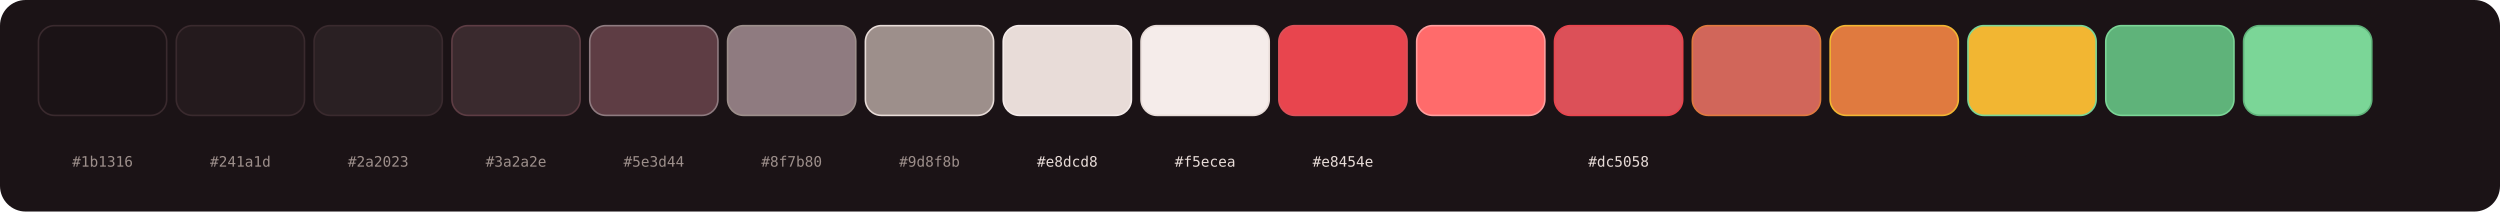
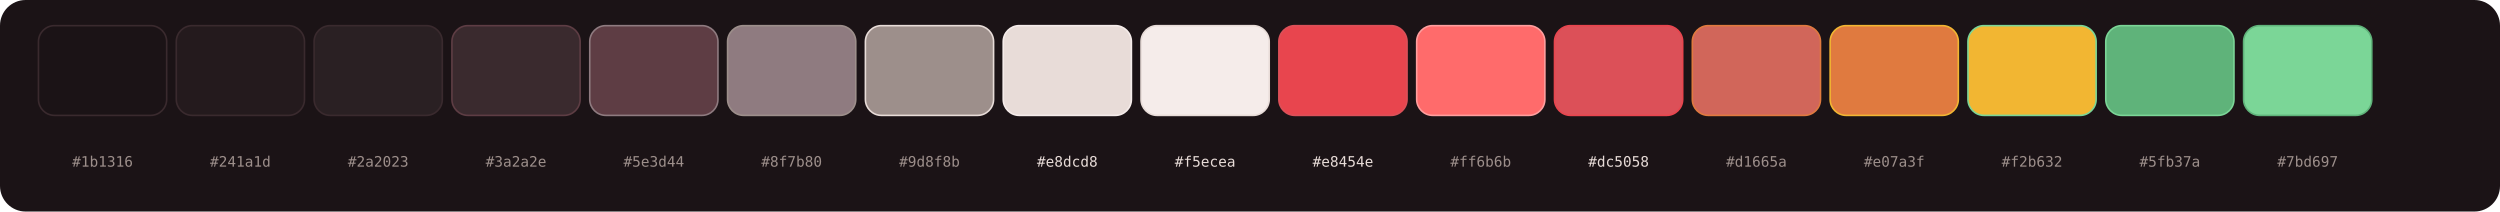
<svg xmlns="http://www.w3.org/2000/svg" width="1560" height="132" viewBox="0 0 1560 132">
  <rect width="1560" height="132" rx="16" fill="#1b1316" />
  <g font-family="ui-monospace, Menlo, Consolas, monospace" font-size="11">
    <g>
      <rect x="24" y="16" width="80" height="56" rx="10" fill="#1b1316" stroke="#3a2a2e" stroke-width="1" />
      <text x="64" y="104" fill="#9d8f8b" text-anchor="middle" font-size="9">#1b1316</text>
    </g>
    <g>
      <rect x="110" y="16" width="80" height="56" rx="10" fill="#241a1d" stroke="#3a2a2e" stroke-width="1" />
      <text x="150" y="104" fill="#9d8f8b" text-anchor="middle" font-size="9">#241a1d</text>
    </g>
    <g>
      <rect x="196" y="16" width="80" height="56" rx="10" fill="#2a2023" stroke="#3a2a2e" stroke-width="1" />
      <text x="236" y="104" fill="#9d8f8b" text-anchor="middle" font-size="9">#2a2023</text>
    </g>
    <g>
      <rect x="282" y="16" width="80" height="56" rx="10" fill="#3a2a2e" stroke="#5e3d44" stroke-width="1" />
      <text x="322" y="104" fill="#9d8f8b" text-anchor="middle" font-size="9">#3a2a2e</text>
    </g>
    <g>
      <rect x="368" y="16" width="80" height="56" rx="10" fill="#5e3d44" stroke="#8f7b80" stroke-width="1" />
      <text x="408" y="104" fill="#9d8f8b" text-anchor="middle" font-size="9">#5e3d44</text>
    </g>
    <g>
      <rect x="454" y="16" width="80" height="56" rx="10" fill="#8f7b80" stroke="#9d8f8b" stroke-width="1" />
      <text x="494" y="104" fill="#9d8f8b" text-anchor="middle" font-size="9">#8f7b80</text>
    </g>
    <g>
      <rect x="540" y="16" width="80" height="56" rx="10" fill="#9d8f8b" stroke="#e8dcd8" stroke-width="1" />
      <text x="580" y="104" fill="#9d8f8b" text-anchor="middle" font-size="9">#9d8f8b</text>
    </g>
    <g>
      <rect x="626" y="16" width="80" height="56" rx="10" fill="#e8dcd8" stroke="#f5ecea" stroke-width="1" />
      <text x="666" y="104" fill="#e8dcd8" text-anchor="middle" font-size="9">#e8dcd8</text>
    </g>
    <g>
      <rect x="712" y="16" width="80" height="56" rx="10" fill="#f5ecea" stroke="#e8dcd8" stroke-width="1" />
      <text x="752" y="104" fill="#e8dcd8" text-anchor="middle" font-size="9">#f5ecea</text>
    </g>
    <g>
      <rect x="798" y="16" width="80" height="56" rx="10" fill="#e8454e" stroke="#dc5058" stroke-width="1" />
      <text x="838" y="104" fill="#e8dcd8" text-anchor="middle" font-size="9">#e8454e</text>
    </g>
    <g>
      <rect x="884" y="16" width="80" height="56" rx="10" fill="#ff6b6b" stroke="#ff9e9e" stroke-width="1" />
-       <text x="924" y="104" fill="#1b1316" text-anchor="middle" font-size="9">#ff6b6b</text>
+       <text x="924" y="104" fill="#9d8f8b" text-anchor="middle" font-size="9">#ff6b6b</text>
    </g>
    <g>
      <rect x="970" y="16" width="80" height="56" rx="10" fill="#dc5058" stroke="#e8454e" stroke-width="1" />
      <text x="1010" y="104" fill="#e8dcd8" text-anchor="middle" font-size="9">#dc5058</text>
    </g>
    <g>
      <rect x="1056" y="16" width="80" height="56" rx="10" fill="#d1665a" stroke="#e07a3f" stroke-width="1" />
-       <text x="1096" y="104" fill="#1b1316" text-anchor="middle" font-size="9">#d1665a</text>
+       <text x="1096" y="104" fill="#9d8f8b" text-anchor="middle" font-size="9">#d1665a</text>
    </g>
    <g>
      <rect x="1142" y="16" width="80" height="56" rx="10" fill="#e07a3f" stroke="#f2b632" stroke-width="1" />
-       <text x="1182" y="104" fill="#1b1316" text-anchor="middle" font-size="9">#e07a3f</text>
+       <text x="1182" y="104" fill="#9d8f8b" text-anchor="middle" font-size="9">#e07a3f</text>
    </g>
    <g>
      <rect x="1228" y="16" width="80" height="56" rx="10" fill="#f2b632" stroke="#7bd697" stroke-width="1" />
-       <text x="1268" y="104" fill="#1b1316" text-anchor="middle" font-size="9">#f2b632</text>
+       <text x="1268" y="104" fill="#9d8f8b" text-anchor="middle" font-size="9">#f2b632</text>
    </g>
    <g>
      <rect x="1314" y="16" width="80" height="56" rx="10" fill="#5fb37a" stroke="#7bd697" stroke-width="1" />
-       <text x="1354" y="104" fill="#1b1316" text-anchor="middle" font-size="9">#5fb37a</text>
+       <text x="1354" y="104" fill="#9d8f8b" text-anchor="middle" font-size="9">#5fb37a</text>
    </g>
    <g>
      <rect x="1400" y="16" width="80" height="56" rx="10" fill="#7bd697" stroke="#5fb37a" stroke-width="1" />
-       <text x="1440" y="104" fill="#1b1316" text-anchor="middle" font-size="9">#7bd697</text>
+       <text x="1440" y="104" fill="#9d8f8b" text-anchor="middle" font-size="9">#7bd697</text>
    </g>
  </g>
</svg>
